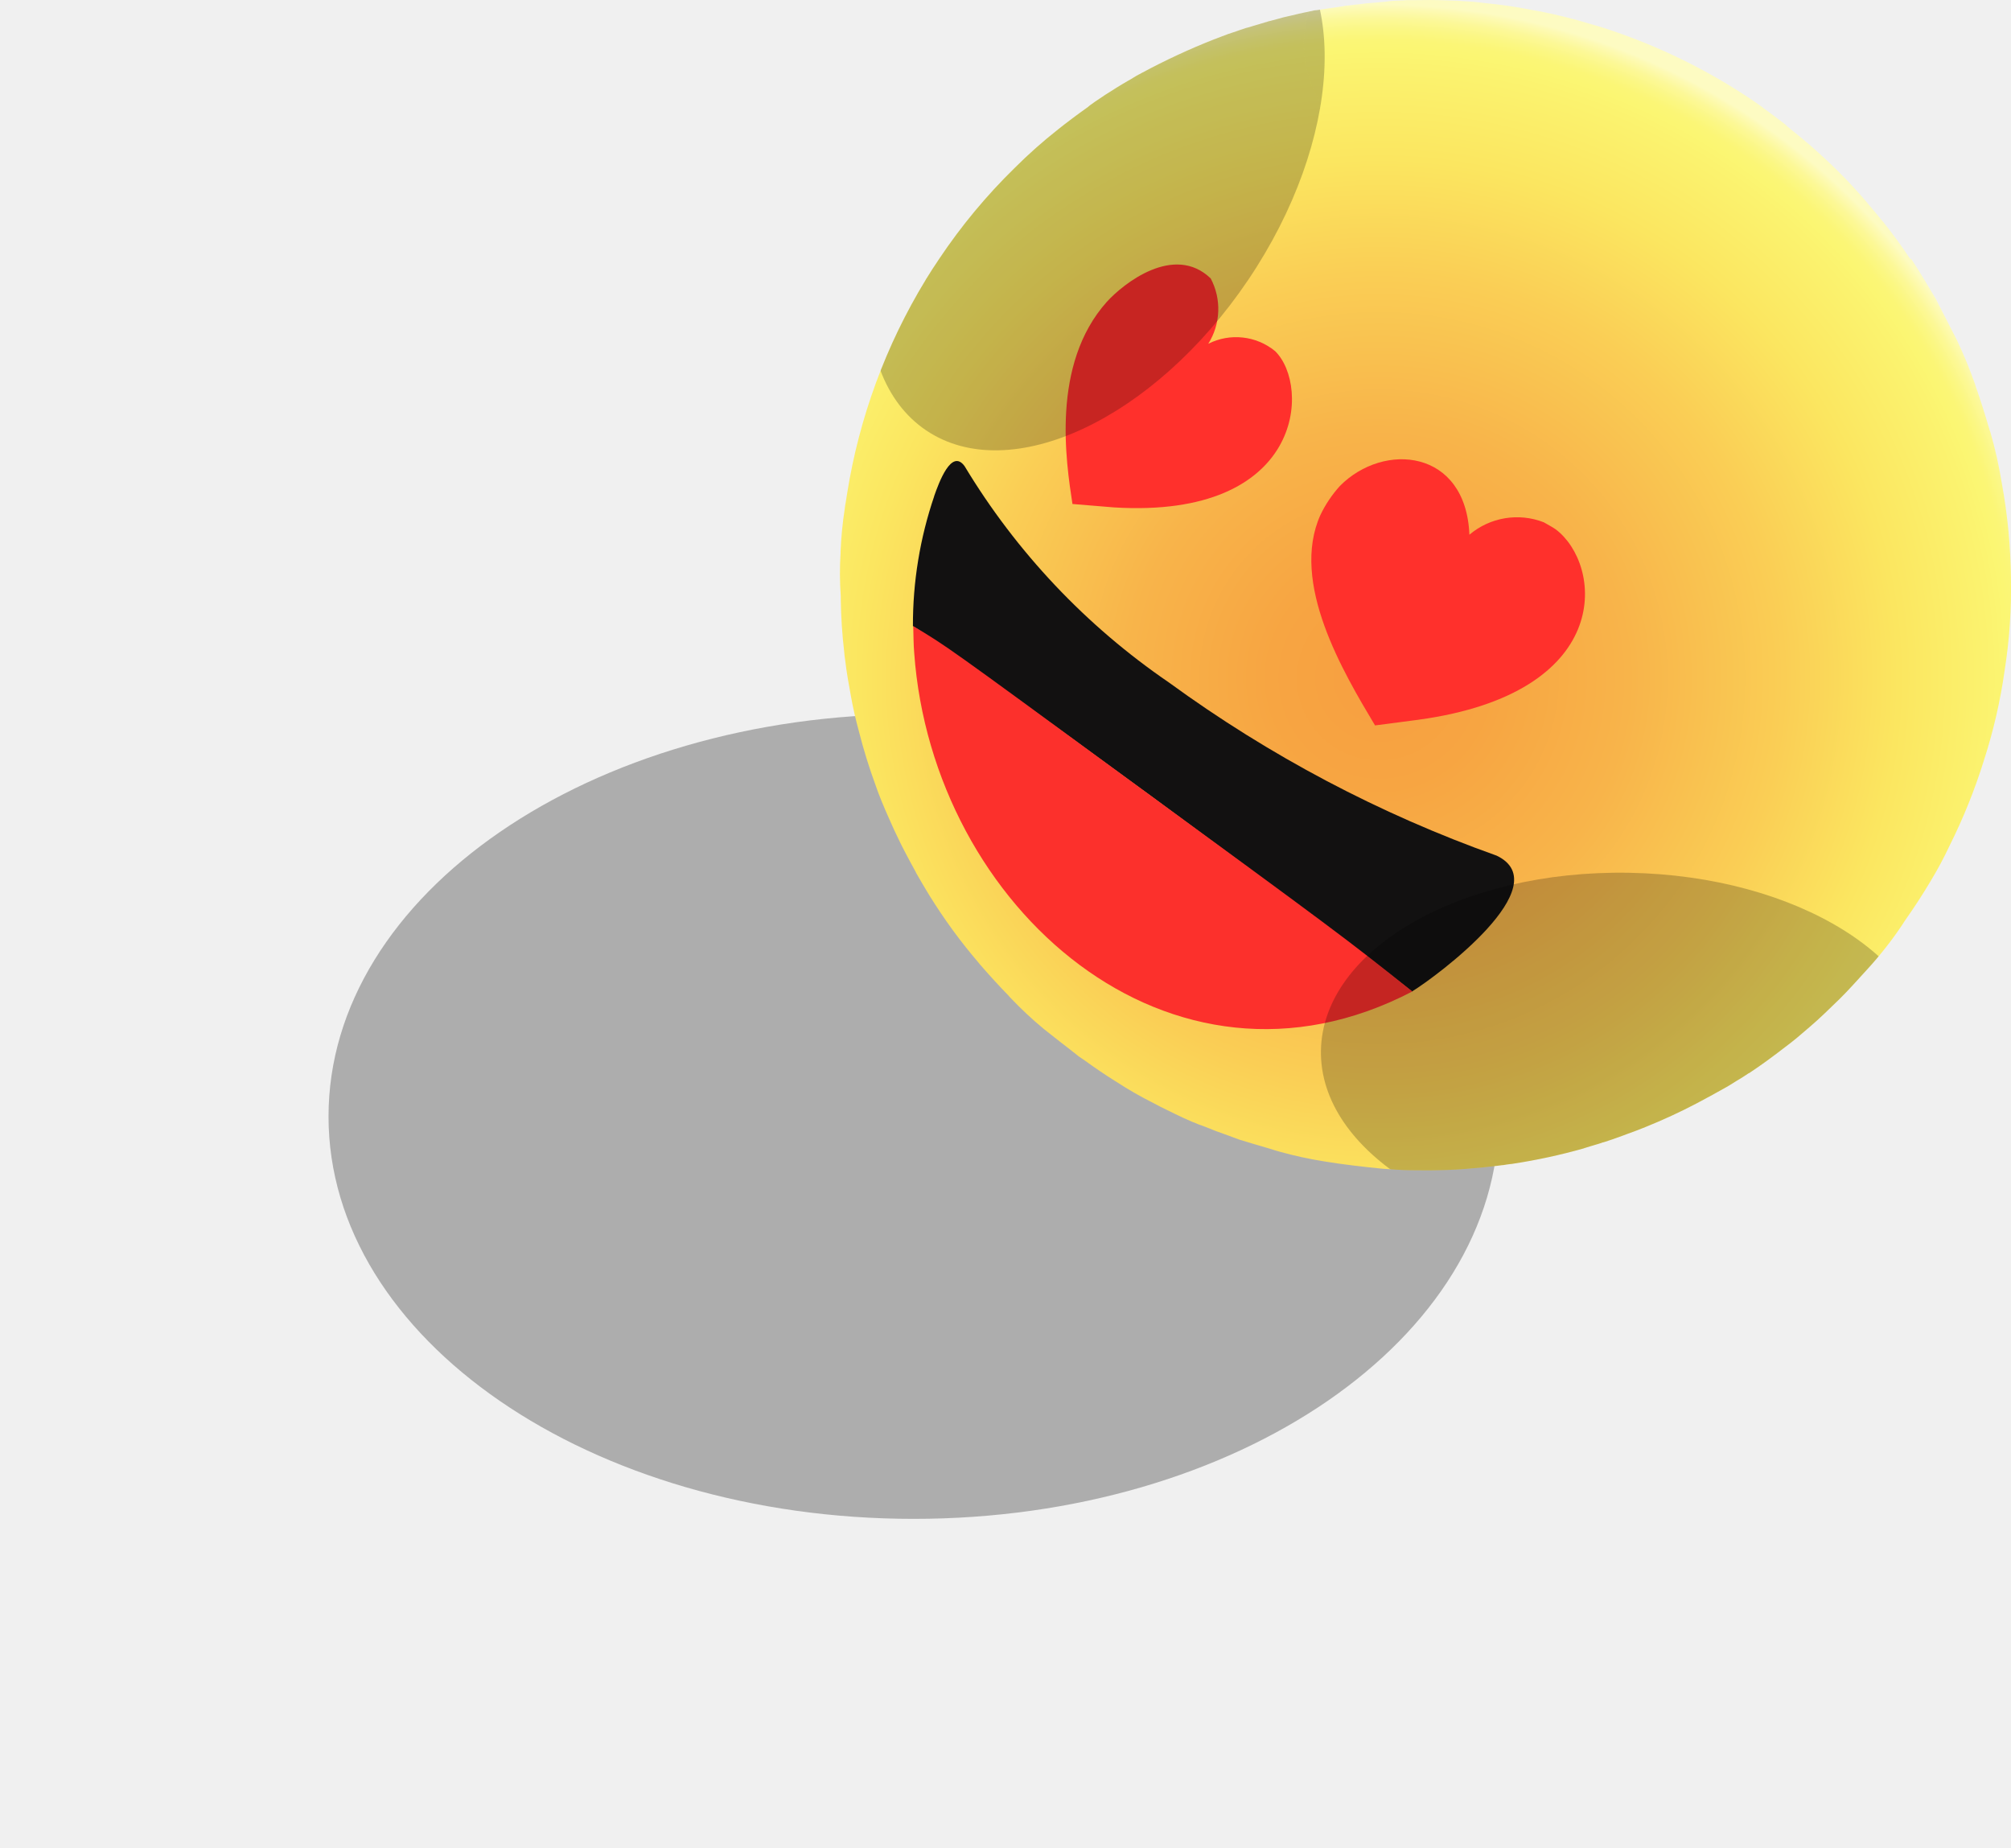
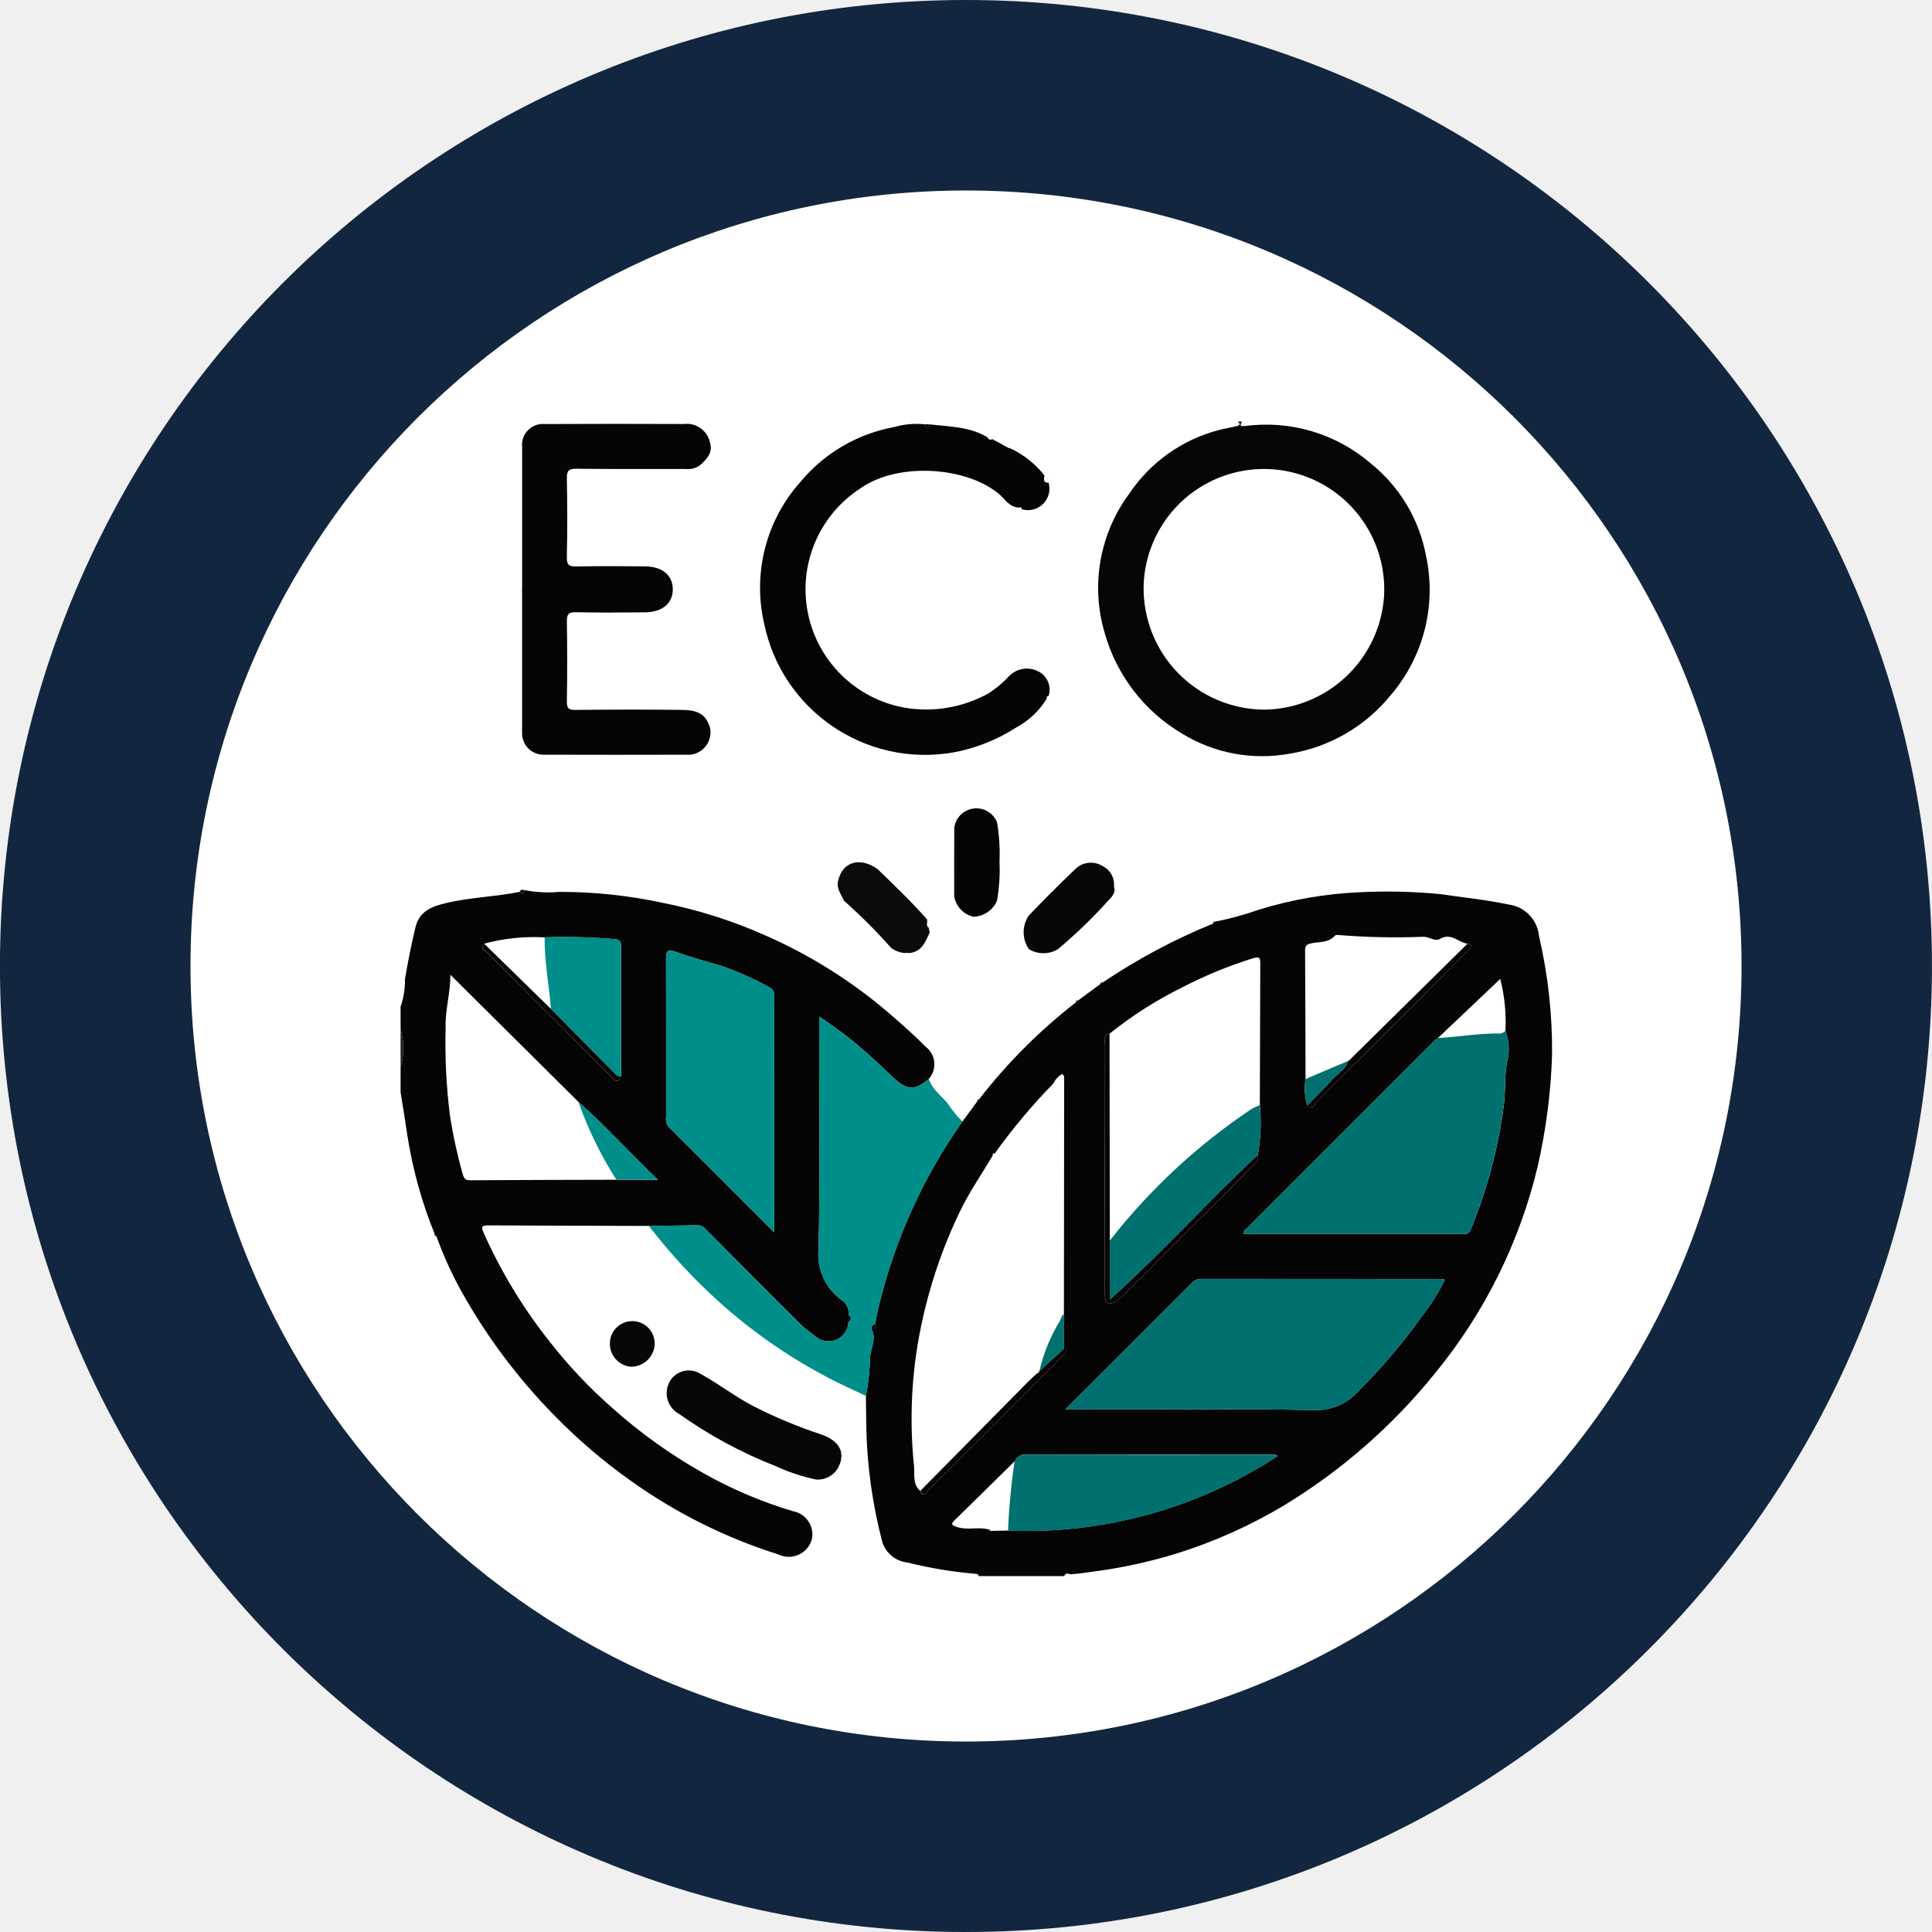
- <svg xmlns="http://www.w3.org/2000/svg" xmlns:xlink="http://www.w3.org/1999/xlink" width="82.478" height="75.758" viewBox="0 0 82.478 75.758">
+ <svg xmlns="http://www.w3.org/2000/svg" width="142.266" height="142.266" viewBox="0 0 142.266 142.266">
  <defs>
-     <radialGradient id="radial-gradient" cx="0.471" cy="0.58" r="0.575" gradientTransform="matrix(-0.999, -0.004, -0.004, 1, 0.933, 0.001)" gradientUnits="objectBoundingBox">
-       <stop offset="0" stop-color="#f79f40" />
-       <stop offset="0.163" stop-color="#f7a542" />
-       <stop offset="0.371" stop-color="#f8b44a" />
-       <stop offset="0.601" stop-color="#face55" />
-       <stop offset="0.771" stop-color="#fbe660" />
-       <stop offset="0.91" stop-color="#fbf36f" />
-       <stop offset="0.932" stop-color="#fbf672" />
-       <stop offset="0.947" stop-color="#fbf676" />
-       <stop offset="0.962" stop-color="#fbf783" />
-       <stop offset="0.978" stop-color="#fcf897" />
-       <stop offset="0.994" stop-color="#fdfab4" />
-       <stop offset="1" stop-color="#fdfbc2" />
-     </radialGradient>
    <clipPath id="clip-path">
-       <path id="Trazado_116496" data-name="Trazado 116496" d="M52.65,29.84v-.06c0-.11-.03-.77-.15-1.75-.01-.09-.02-.17-.03-.26-.02-.12-.04-.25-.06-.38a23.894,23.894,0,0,0-3.15-8.77c0-.01-.01-.01-.01-.02-.17-.29-.35-.57-.54-.85h0a23.353,23.353,0,0,0-3.06-3.74,20.449,20.449,0,0,0-1.77-1.6c-.39-.32-.78-.62-1.19-.91a.265.265,0,0,1-.06-.05l-.05-.04-.21-.15c-.26-.18-.55-.37-.86-.57h0c-.01-.01-.02-.01-.03-.02-.15-.09-.3-.19-.47-.28-.07-.04-.15-.09-.22-.13s-.12-.07-.19-.11a1.092,1.092,0,0,0-.15-.08,25.413,25.413,0,0,0-2.93-1.4c-.26-.11-.47-.18-.58-.23l-.18-.07-.18-.07c-.01,0-.02-.01-.03-.01l-.04-.01-.3-.1-.04-.01c-.01,0-.03-.01-.04-.01l-.2-.07a2.759,2.759,0,0,0-.27-.08l-.23-.07c-.04-.01-.09-.03-.13-.04-.01,0-.03-.01-.04-.01s-.03-.01-.05-.01a.636.636,0,0,1-.07-.02l-.26-.07-.22-.06c-.07-.02-.14-.03-.21-.05h-.01l-.13-.03-.25-.06-.18-.04a2.049,2.049,0,0,0-.24-.05c-.01,0-.03-.01-.04-.01-.06-.01-.12-.03-.18-.04l-.11-.02-.13-.03h-.02l-.04-.01c-.02,0-.05-.01-.07-.01a1.766,1.766,0,0,1-.2-.04.6.6,0,0,0-.12-.02h0a2.068,2.068,0,0,1-.22-.04l-.19-.03c-.03-.01-.07-.01-.11-.02a.985.985,0,0,0-.17-.02,1,1,0,0,0-.16-.02l-.27-.03-.25-.03c-.03,0-.05-.01-.08-.01h-.02a1.641,1.641,0,0,0-.23-.02l-.34-.03c-.08-.01-.16-.01-.23-.02-.09-.01-.17-.01-.26-.02s-.18-.01-.27-.02A.97.97,0,0,1,29.76,7h-.37c-.48-.01-.96-.01-1.45,0-.11,0-.21,0-.31.01s-.22.01-.32.02c-.07,0-.13.01-.19.01-.16.01-.31.02-.46.04-.05,0-.11.01-.16.01-.22.02-.43.04-.64.07-.1.01-.2.02-.3.04h-.01c-.02,0-.04.01-.06.01q-.24.03-.45.06c-.11.02-.23.04-.34.05-.26.04-.47.08-.61.11-.7.14-1.38.3-2.06.5-.41.11-.77.22-1.21.38a24.021,24.021,0,0,0-5.31,2.61h0c-.17.11-.33.22-.49.33a.265.265,0,0,0-.06.05c-.28.2-.56.4-.84.61a.423.423,0,0,1-.07.05l-.02.02-.02.02c-.01.01-.02.02-.03.02s-.02.01-.03.02c-.08.06-.15.12-.23.18-.15.12-.3.24-.44.36-.08.07-.16.13-.24.2-.16.14-.32.27-.46.4l-.02.02-.02.02c-.03.03-.07.06-.1.09-.75.69-1.21,1.19-1.24,1.22-.23.25-.46.51-.69.77-.16.19-.33.38-.5.59-.01.01-.02.03-.04.04l-.03.03c-.34.42-.69.89-1.08,1.46l-.01.01-.01.01c-.01.01-.01.02-.02.02-.18.26-.36.55-.54.86-.16.26-.32.52-.46.75l-.46.88c-.15.29-.29.56-.42.82a16.758,16.758,0,0,0-.76,1.82h0v.01c-.22.6-.42,1.23-.6,1.84l-.01.02a.037.037,0,0,1-.01.03,17.968,17.968,0,0,0-.5,2.13,23.506,23.506,0,0,0-.17,7.66,22.794,22.794,0,0,0,.82,3.68,23.944,23.944,0,0,0,1.38,3.51,15.311,15.311,0,0,0,.75,1.42c.32.56.68,1.11,1.06,1.66.04.07.09.13.13.2a16,16,0,0,0,1.39,1.8c.34.37.78.88,1.14,1.24s.83.82,1.22,1.15h0c.42.37.6.53.99.83q.72.585,1.47,1.08h.01c.16.11.32.22.49.32.19.12.38.24.55.34.09.05.22.13.36.21a.573.573,0,0,1,.07.04c.15.09.33.18.52.29.04.02.09.05.13.07a22.789,22.789,0,0,0,2.12,1c.18.07.42.17.7.28l.24.09.42.15.3.1.11.03c.01,0,.01,0,.02.01l.16.05a2.759,2.759,0,0,0,.27.08l.26.08c.01,0,.02,0,.02.01a22.1,22.1,0,0,0,2.96.66l.09.01c.08.01.17.03.27.04h.03l.23.03.53.06c.24.03.56.05.79.07s.49.03.74.04h.02c.13.01.25.01.37.01.33.01.77,0,1.1.01s.79-.03,1.13-.05c.72-.06,1.68-.17,2.39-.28a18.747,18.747,0,0,0,1.84-.38c.14-.04.28-.08.43-.12.43-.12.87-.25,1.24-.36l.43-.16c.35-.12.69-.25,1.03-.38l.17-.06c.4-.15.89-.38,1.32-.59.19-.09.37-.18.55-.28a15.71,15.71,0,0,0,1.56-.88c.02-.01.03-.02.05-.03.41-.26.82-.52,1.22-.81.09-.06.18-.12.26-.17l.44-.34c.12-.09.23-.18.35-.27l.66-.52a14.289,14.289,0,0,0,1.37-1.26l.03-.03.07-.07c.35-.35.74-.77,1.2-1.29a.138.138,0,0,0,.03-.04h0a20.958,20.958,0,0,0,2.02-2.71c.01-.01.01-.02.02-.03.19-.3.38-.61.57-.95v-.01h0c.08-.14.16-.29.24-.44.11-.2.22-.41.31-.59l.09-.18c.16-.32.31-.65.47-.99.21-.47.41-.94.56-1.36h0c.26-.7.5-1.44.71-2.23.13-.48.25-.96.33-1.41.1-.48.18-.98.25-1.5.02-.12.03-.23.05-.34.08-.69.14-1.41.16-2.14v-.13C52.68,31.04,52.68,30.45,52.65,29.84Z" transform="translate(-4.654 -6.992)" />
-     </clipPath>
-     <linearGradient id="linear-gradient" x1="-0.166" y1="-323.933" x2="-1.166" y2="-323.933" gradientUnits="objectBoundingBox">
-       <stop offset="0" stop-color="#19b79c" />
-       <stop offset="0.405" stop-color="#1dbb9e" />
-       <stop offset="0.825" stop-color="#2ac8a3" />
-       <stop offset="0.997" stop-color="#31cfa6" />
-     </linearGradient>
-     <linearGradient id="linear-gradient-2" x1="-2.106" y1="-363.238" x2="-3.08" y2="-363.238" xlink:href="#linear-gradient" />
-     <clipPath id="clip-path-2">
-       <path id="Trazado_116504" data-name="Trazado 116504" d="M4.652,29.65v-.06a15.757,15.757,0,0,1,.17-1.74,2.335,2.335,0,0,1,.04-.26c.02-.12.04-.25.06-.38a24.088,24.088,0,0,1,3.22-8.75c0-.01.01-.01.01-.02.18-.29.36-.57.55-.85h0a23.39,23.39,0,0,1,3.09-3.72,20.134,20.134,0,0,1,1.78-1.58q.585-.465,1.2-.9a.265.265,0,0,0,.06-.05l.05-.04.21-.15c.26-.18.55-.37.86-.56h0c.01-.01.02-.01.03-.02.15-.09.31-.19.47-.28a2.53,2.53,0,0,0,.22-.13c.06-.04.12-.07.19-.11.05-.03.1-.05.15-.08a27.308,27.308,0,0,1,2.95-1.37c.26-.1.47-.18.58-.22l.18-.06.18-.06c.01,0,.02-.01.03-.01l.05-.02.3-.1.04-.01c.01,0,.03-.01.04-.01l.2-.06c.08-.02.19-.06.27-.08l.23-.07a.647.647,0,0,0,.13-.04c.01,0,.03-.01.04-.01s.03-.01.05-.01a.637.637,0,0,0,.07-.02l.26-.07.22-.06c.07-.02.14-.03.21-.05h.01l.13-.03c.08-.02.18-.04.25-.06l.18-.04c.08-.02.16-.03.24-.05.01,0,.03-.01.04-.01a1.163,1.163,0,0,0,.18-.04l.11-.01.13-.02h.02l.04-.01c.02,0,.05-.01.07-.01l.2-.03c.04-.01.09-.01.13-.02h0l.22-.03.19-.03a.516.516,0,0,0,.11-.02.985.985,0,0,1,.17-.02c.06-.01.11-.01.16-.02l.27-.03.25-.03c.03,0,.05-.01.08-.01h.02c.07-.01.15-.01.23-.02l.34-.03c.08-.01.16-.01.23-.02a1.569,1.569,0,0,1,.24-.03,2.437,2.437,0,0,1,.27-.01.86.86,0,0,1,.16-.01l.15-.01h.24c.49-.01.97-.01,1.45.01.11,0,.21.01.31.01s.22.01.32.02c.07,0,.13.01.19.01.16.01.31.02.46.04.05.01.11.01.16.02.22.02.43.05.64.07.1.01.2.03.3.04h.01c.02,0,.04.01.06.01.16.02.31.05.45.07l.34.06c.26.05.47.09.6.11.69.14,1.38.31,2.06.52.41.11.76.23,1.21.39a24.178,24.178,0,0,1,5.28,2.65h0c.16.11.33.22.49.34a.265.265,0,0,1,.06.05c.28.2.56.41.83.62a.424.424,0,0,0,.07.05l.02.02.02.02.03.03c.01.01.02.01.02.02.08.06.15.12.22.18.15.12.3.24.44.36.08.07.16.14.24.2.16.14.31.28.46.41l.02.02.02.02c.03.03.07.06.1.09.75.69,1.2,1.2,1.23,1.23.23.25.46.51.68.78.16.19.32.38.49.59.01.01.02.03.04.04l.02.03c.33.42.69.89,1.07,1.47l.04.01.01.01c.01.01.01.02.02.02.17.26.36.56.54.86.16.26.31.53.45.75l.45.88c.15.29.29.56.42.82a18.431,18.431,0,0,1,.75,1.83h0v.01c.21.6.41,1.23.59,1.85l.01.02a.037.037,0,0,0,.01.03,17.59,17.59,0,0,1,.48,2.14,22.71,22.71,0,0,1,.37,3.87,21.465,21.465,0,0,1-.26,3.8,21.96,21.96,0,0,1-.85,3.68,23.286,23.286,0,0,1-1.41,3.5,15.244,15.244,0,0,1-.76,1.42c-.33.56-.69,1.11-1.07,1.65-.04.07-.09.13-.13.2a15.2,15.2,0,0,1-1.41,1.79c-.34.37-.79.88-1.15,1.23s-.84.82-1.22,1.14h0c-.43.37-.6.52-1,.82-.49.38-.98.74-1.48,1.07H41.9c-.16.11-.32.21-.49.31-.19.12-.38.24-.55.33-.09.05-.22.12-.36.2a.574.574,0,0,0-.07.04c-.15.08-.33.18-.52.28-.04.02-.09.05-.13.07a23.108,23.108,0,0,1-2.12.98c-.18.07-.42.17-.71.27l-.24.09-.42.15-.3.1-.11.03c-.01,0-.01,0-.02.01l-.16.05c-.08.02-.19.06-.27.08l-.26.08c-.01,0-.02,0-.02.01a23.962,23.962,0,0,1-2.96.64l-.09.01c-.08.01-.17.02-.27.04H31.8l-.23.03-.53.06c-.24.02-.56.05-.79.07s-.49.03-.74.04h-.02c-.13,0-.25.01-.37.01-.33.01-.77,0-1.1,0s-.79-.04-1.13-.06c-.72-.07-1.68-.18-2.39-.3a16.281,16.281,0,0,1-1.84-.4c-.14-.04-.28-.08-.43-.13-.43-.12-.87-.26-1.24-.37l-.43-.16c-.35-.12-.69-.25-1.03-.39l-.17-.06c-.4-.15-.88-.38-1.32-.6-.19-.09-.37-.18-.55-.28a15.612,15.612,0,0,1-1.55-.89.219.219,0,0,0-.05-.03c-.41-.26-.81-.53-1.21-.82-.09-.06-.17-.12-.25-.17L14,49.97c-.12-.09-.23-.18-.35-.27l-.66-.52a15.233,15.233,0,0,1-1.36-1.27l-.03-.03-.06-.07c-.34-.35-.74-.78-1.19-1.3a.138.138,0,0,1-.03-.04h0a21.889,21.889,0,0,1-2-2.73c-.01-.01-.01-.02-.02-.03-.18-.3-.37-.61-.56-.95v-.01h0c-.08-.14-.16-.29-.24-.44-.11-.21-.22-.41-.31-.59l-.09-.18c-.16-.32-.31-.65-.46-.99-.21-.47-.41-.95-.55-1.36h0a22.441,22.441,0,0,1-.69-2.23c-.13-.48-.24-.96-.32-1.41-.09-.49-.18-.98-.24-1.5-.02-.12-.03-.23-.04-.34a21.166,21.166,0,0,1-.14-2.14v-.13A13.347,13.347,0,0,1,4.652,29.65Z" transform="translate(-4.627 -6.983)" fill="url(#radial-gradient)" />
+       <rect id="Rectángulo_346372" data-name="Rectángulo 346372" width="84.807" height="85.004" fill="none" />
    </clipPath>
  </defs>
-   <g id="Grupo_157926" data-name="Grupo 157926" transform="translate(13.474)">
-     <ellipse id="Elipse_4737" data-name="Elipse 4737" cx="24" cy="16.5" rx="24" ry="16.5" transform="translate(0 29.284)" fill="#0b0b0b" opacity="0.292" style="mix-blend-mode: multiply;isolation: isolate" />
-     <path id="Trazado_116493" data-name="Trazado 116493" d="M4.652,29.65v-.06a15.757,15.757,0,0,1,.17-1.74,2.335,2.335,0,0,1,.04-.26c.02-.12.04-.25.06-.38a24.088,24.088,0,0,1,3.22-8.75c0-.01.01-.01.01-.02.18-.29.36-.57.55-.85h0a23.39,23.39,0,0,1,3.09-3.72,20.134,20.134,0,0,1,1.78-1.58q.585-.465,1.2-.9a.265.265,0,0,0,.06-.05l.05-.04.21-.15c.26-.18.55-.37.86-.56h0c.01-.01.02-.01.03-.02.15-.09.31-.19.47-.28a2.53,2.53,0,0,0,.22-.13c.06-.04.12-.07.19-.11.05-.03.1-.05.15-.08a27.308,27.308,0,0,1,2.95-1.37c.26-.1.47-.18.58-.22l.18-.06.18-.06c.01,0,.02-.01.03-.01l.05-.02.3-.1.04-.01c.01,0,.03-.01.04-.01l.2-.06c.08-.02.19-.06.27-.08l.23-.07a.647.647,0,0,0,.13-.04c.01,0,.03-.01.04-.01s.03-.01.05-.01a.637.637,0,0,0,.07-.02l.26-.07.22-.06c.07-.02.14-.03.21-.05h.01l.13-.03c.08-.02.18-.04.25-.06l.18-.04c.08-.02.16-.03.24-.05.01,0,.03-.01.04-.01a1.163,1.163,0,0,0,.18-.04l.11-.01.13-.02h.02l.04-.01c.02,0,.05-.01.07-.01l.2-.03c.04-.01.09-.01.13-.02h0l.22-.03.19-.03a.516.516,0,0,0,.11-.02.985.985,0,0,1,.17-.02c.06-.01.11-.01.16-.02l.27-.03.25-.03c.03,0,.05-.01.08-.01h.02c.07-.01.15-.01.23-.02l.34-.03c.08-.01.16-.01.23-.02a1.569,1.569,0,0,1,.24-.03,2.437,2.437,0,0,1,.27-.01.86.86,0,0,1,.16-.01l.15-.01h.24c.49-.01.97-.01,1.45.01.11,0,.21.01.31.01s.22.01.32.02c.07,0,.13.01.19.01.16.01.31.02.46.04.05.01.11.01.16.02.22.02.43.05.64.07.1.01.2.03.3.04h.01c.02,0,.04.01.06.01.16.02.31.05.45.07l.34.06c.26.05.47.09.6.11.69.14,1.38.31,2.06.52.41.11.76.23,1.21.39a24.178,24.178,0,0,1,5.28,2.65h0c.16.11.33.22.49.34a.265.265,0,0,1,.06.05c.28.2.56.41.83.62a.424.424,0,0,0,.07.05l.02.02.02.02.03.03c.01.01.02.01.02.02.08.06.15.12.22.18.15.12.3.24.44.36.08.07.16.14.24.2.16.14.31.28.46.41l.02.02.02.02c.03.03.07.06.1.09.75.69,1.2,1.2,1.23,1.23.23.25.46.51.68.78.16.19.32.38.49.59.01.01.02.03.04.04l.02.03c.33.42.69.89,1.07,1.47l.04.01.01.01c.01.01.01.02.02.02.17.26.36.56.54.86.16.26.31.53.45.75l.45.88c.15.29.29.56.42.82a18.431,18.431,0,0,1,.75,1.83h0v.01c.21.6.41,1.23.59,1.85l.01.02a.037.037,0,0,0,.01.03,17.59,17.59,0,0,1,.48,2.14,22.71,22.71,0,0,1,.37,3.87,21.465,21.465,0,0,1-.26,3.8,21.96,21.96,0,0,1-.85,3.68,23.286,23.286,0,0,1-1.41,3.5,15.244,15.244,0,0,1-.76,1.42c-.33.56-.69,1.11-1.07,1.65-.04.07-.09.13-.13.2a15.2,15.2,0,0,1-1.41,1.79c-.34.37-.79.88-1.15,1.23s-.84.82-1.22,1.14h0c-.43.37-.6.52-1,.82-.49.38-.98.74-1.48,1.07H41.9c-.16.11-.32.21-.49.31-.19.12-.38.24-.55.33-.09.05-.22.12-.36.2a.574.574,0,0,0-.07.04c-.15.08-.33.18-.52.28-.04.02-.09.05-.13.07a23.108,23.108,0,0,1-2.12.98c-.18.07-.42.17-.71.27l-.24.09-.42.15-.3.1-.11.03c-.01,0-.01,0-.02.01l-.16.05c-.08.02-.19.06-.27.08l-.26.08c-.01,0-.02,0-.02.01a23.962,23.962,0,0,1-2.96.64l-.09.01c-.08.01-.17.02-.27.04H31.8l-.23.03-.53.06c-.24.02-.56.05-.79.07s-.49.03-.74.04h-.02c-.13,0-.25.01-.37.01-.33.01-.77,0-1.1,0s-.79-.04-1.13-.06c-.72-.07-1.68-.18-2.39-.3a16.281,16.281,0,0,1-1.84-.4c-.14-.04-.28-.08-.43-.13-.43-.12-.87-.26-1.24-.37l-.43-.16c-.35-.12-.69-.25-1.03-.39l-.17-.06c-.4-.15-.88-.38-1.32-.6-.19-.09-.37-.18-.55-.28a15.612,15.612,0,0,1-1.55-.89.219.219,0,0,0-.05-.03c-.41-.26-.81-.53-1.21-.82-.09-.06-.17-.12-.25-.17L14,49.97c-.12-.09-.23-.18-.35-.27l-.66-.52a15.233,15.233,0,0,1-1.36-1.27l-.03-.03-.06-.07c-.34-.35-.74-.78-1.19-1.3a.138.138,0,0,1-.03-.04h0a21.889,21.889,0,0,1-2-2.73c-.01-.01-.01-.02-.02-.03-.18-.3-.37-.61-.56-.95v-.01h0c-.08-.14-.16-.29-.24-.44-.11-.21-.22-.41-.31-.59l-.09-.18c-.16-.32-.31-.65-.46-.99-.21-.47-.41-.95-.55-1.36h0a22.441,22.441,0,0,1-.69-2.23c-.13-.48-.24-.96-.32-1.41-.09-.49-.18-.98-.24-1.5-.02-.12-.03-.23-.04-.34a21.166,21.166,0,0,1-.14-2.14v-.13A13.347,13.347,0,0,1,4.652,29.65Z" transform="translate(16.349 -6.983)" fill="url(#radial-gradient)" />
-     <g id="Grupo_86225" data-name="Grupo 86225" transform="translate(20.955 0.009)" clip-path="url(#clip-path)">
-       <path id="Trazado_116494" data-name="Trazado 116494" d="M50.67,21.64a4.37,4.37,0,0,1,.18-.46C50.8,21.33,50.74,21.48,50.67,21.64Z" transform="translate(-48.844 -6.992)" fill="url(#linear-gradient)" />
-       <path id="Trazado_116495" data-name="Trazado 116495" d="M4.7,34.92c.03-.14.05-.28.08-.41C4.75,34.65,4.73,34.79,4.7,34.92Z" transform="translate(43.196 -6.992)" fill="url(#linear-gradient-2)" />
-     </g>
-     <path id="Trazado_116497" data-name="Trazado 116497" d="M25.873,27.33A16.375,16.375,0,0,0,25,32.66c2.26,1.39,16.97,12.2,20.47,14.98,1.03-.63,6.02-4.35,3.47-5.57a52.925,52.925,0,0,1-13.44-7.1,28.664,28.664,0,0,1-8.38-8.87c-.54-.75-1.06.69-1.25,1.23" transform="translate(-1.032 -6.983)" fill="#121111" />
-     <path id="Trazado_116499" data-name="Trazado 116499" d="M29.22,33.76c.75,10.43,10.52,19.05,20.43,13.88-2.65-2.12-3.33-2.62-11.66-8.71-7.45-5.46-7.45-5.46-8.81-6.27.01.33.01.77.04,1.1" transform="translate(-5.199 -6.983)" fill="#fc302c" />
-     <g id="Grupo_86231" data-name="Grupo 86231" transform="translate(40.307 18.833)">
-       <path id="Trazado_116501" data-name="Trazado 116501" d="M22.473,28.1c-1.25,2.78.93,6.44,2.24,8.63.65-.09,1.52-.19,2.17-.29,7.67-1.22,7.14-6.32,5.24-7.75-.14-.1-.34-.2-.49-.29a3.024,3.024,0,0,0-3.05.51c-.14-3.51-3.51-3.82-5.31-2a4.969,4.969,0,0,0-.8,1.19" transform="translate(-22.099 -25.816)" fill="#ff302c" />
-     </g>
-     <g id="Grupo_86232" data-name="Grupo 86232" transform="translate(30.232 10.846)">
-       <path id="Trazado_116503" data-name="Trazado 116503" d="M35.806,19.36c-2.3,2.57-1.67,6.58-1.41,8.29.51.04,1.19.1,1.7.14,7.78.48,8.08-4.98,6.61-6.41a2.529,2.529,0,0,0-2.74-.3,2.679,2.679,0,0,0,.1-2.68c-1.5-1.44-3.58.21-4.26.96" transform="translate(-34.117 -17.829)" fill="#ff302c" />
-     </g>
-     <g id="Enmascarar_grupo_59" data-name="Enmascarar grupo 59" transform="translate(20.976 0)" clip-path="url(#clip-path-2)">
-       <g id="Grupo_86233" data-name="Grupo 86233" transform="translate(-2.683 -7.272)" opacity="0.561" style="mix-blend-mode: multiply;isolation: isolate">
-         <g id="Grupo_86230" data-name="Grupo 86230" transform="translate(0)">
-           <ellipse id="Elipse_4734" data-name="Elipse 4734" cx="12.5" cy="7.5" rx="12.5" ry="7.5" transform="translate(21.707 1.557)" fill="#fff" opacity="0.743" />
-           <ellipse id="Elipse_4735" data-name="Elipse 4735" cx="12.5" cy="7.5" rx="12.5" ry="7.5" transform="translate(26.415 8.388) rotate(124)" opacity="0.387" />
-           <ellipse id="Elipse_4736" data-name="Elipse 4736" cx="12.5" cy="7.5" rx="12.5" ry="7.5" transform="matrix(-1, -0.017, 0.017, -1, 47.282, 58.274)" opacity="0.387" />
-         </g>
+   <g id="Grupo_1002340" data-name="Grupo 1002340" transform="translate(11842.319 12232.065)">
+     <path id="Trazado_710607" data-name="Trazado 710607" d="M1130.5,509.613a71.133,71.133,0,1,1-71.133-71.133,71.133,71.133,0,0,1,71.133,71.133" transform="translate(-12830.557 -12670.545)" fill="#12263f" />
+     <path id="Trazado_710608" data-name="Trazado 710608" d="M1177.541,570.676a57.107,57.107,0,1,1-57.107-57.107,57.107,57.107,0,0,1,57.107,57.107" transform="translate(-12891.619 -12731.607)" fill="#fff" />
+     <g id="Grupo_1002313" data-name="Grupo 1002313" transform="translate(-11812.821 -12201.016)">
+       <g id="Grupo_1002208" data-name="Grupo 1002208" transform="translate(0 0)" clip-path="url(#clip-path)">
+         <path id="Trazado_707879" data-name="Trazado 707879" d="M213.453,225.3l1.107-1.5a.184.184,0,0,0,.106-.119,40.175,40.175,0,0,1,7.159-7.169l.131-.117,1.629-1.2.194-.132a44.726,44.726,0,0,1,8.15-4.348l.136-.134a23.671,23.671,0,0,0,3.23-.886,29.35,29.35,0,0,1,7.416-1.281,40.016,40.016,0,0,1,5.922.137c1.678.245,3.36.416,5.029.764a2.581,2.581,0,0,1,2.247,2.305,37.132,37.132,0,0,1,.966,8.786,43.158,43.158,0,0,1-1.055,8.18,37.848,37.848,0,0,1-7.532,15.21,42.9,42.9,0,0,1-11.165,9.778,36.743,36.743,0,0,1-7.883,3.53,37.158,37.158,0,0,1-6.251,1.349c-.509.075-1.017.142-1.529.183-.176.006-.394-.142-.5.134h-6.3c-.024-.132-.119-.16-.236-.168a31.485,31.485,0,0,1-5-.827,2.2,2.2,0,0,1-1.86-1.484,36.219,36.219,0,0,1-1.189-8.546c-.006-.743-.018-1.487-.027-2.23a18.371,18.371,0,0,0,.31-2.909c.062-.668.5-1.366.08-2.061.178-.042.552.083.289-.337.09-.446.162-.9.274-1.338a39.771,39.771,0,0,1,6.144-13.564m7.483,14.223q.012-8.756.019-17.512c0-.064-.067-.127-.125-.231a1.5,1.5,0,0,0-.659.7,44.211,44.211,0,0,0-4.348,5.19c-.114-.047-.143,0-.12.108-.841,1.427-1.8,2.8-2.5,4.292a36.679,36.679,0,0,0-3.053,9.744,33.763,33.763,0,0,0-.249,8.863c.059.585-.126,1.326.457,1.814.194.534.4.146.562-.01q4.949-4.934,9.882-9.883c.144-.144.489-.3.132-.577q0-1.248,0-2.5M238.85,224.1c.451.4.572-.14.744-.311q5.452-5.408,10.87-10.849a2.741,2.741,0,0,0,.389-.425c.139-.217-.028-.281-.208-.314-.674-.087-1.208-.838-2.022-.351-.355.212-.779-.142-1.192-.158a51.782,51.782,0,0,1-6.393-.137.3.3,0,0,0-.207.106c-.454.482-1.1.391-1.656.507-.393.082-.489.182-.486.552.02,3.147.024,6.294.033,9.441a4.3,4.3,0,0,0,.128,1.939m-23.343,31.344,1.314-.026a33.816,33.816,0,0,0,19.849-5.489c-.125-.068-.165-.109-.2-.109q-9.151-.006-18.3-.014a.881.881,0,0,0-.858.5q-2.2,2.161-4.4,4.322c-.307.3-.308.376.165.533.76.251,1.522-.033,2.261.166l.173.118m19.695-27.7a13.38,13.38,0,0,0,.15-3.66q.014-5.212.032-10.425c0-.464-.087-.519-.571-.375a32.451,32.451,0,0,0-5.2,2.146,29.209,29.209,0,0,0-5.332,3.4c-.553.126-.326.576-.327.883q-.02,8.981-.01,17.962c0,.166-.009.332,0,.5.042.48.286.65.724.413a2.612,2.612,0,0,0,.586-.446q4.776-4.764,9.545-9.536c.241-.24.472-.472.4-.853m18.237-9.112a12.833,12.833,0,0,0-.381-3.848l-4.592,4.36a2.156,2.156,0,0,0-.26.193q-6.88,6.877-13.752,13.762c-.118.119-.348.2-.265.472h1.732q7.078,0,14.157,0c.308,0,.63.1.808-.338a36.307,36.307,0,0,0,2.438-9.172c.137-1.059.039-2.118.234-3.178a3.565,3.565,0,0,0-.118-2.246M221.029,246.5h1.028c5.769,0,11.54-.055,17.307.041a4.056,4.056,0,0,0,3.165-1.306,43.4,43.4,0,0,0,4.87-5.747,14.5,14.5,0,0,0,1.58-2.538,1.437,1.437,0,0,0-.237-.056q-8.82,0-17.639-.01a.927.927,0,0,0-.73.279c-3.057,3.067-6.125,6.124-9.345,9.338" transform="translate(-172.084 -173.762)" fill="#040504" />
+         <path id="Trazado_707880" data-name="Trazado 707880" d="M18.278,232.422c-3.945-.012-7.889-.019-11.834-.041-.522,0-.505.148-.319.57a37.46,37.46,0,0,0,4.841,7.979,36.123,36.123,0,0,0,4.621,4.895,37.911,37.911,0,0,0,6.666,4.775,31.778,31.778,0,0,0,6.657,2.832,1.734,1.734,0,0,1,1.375,2.063,1.765,1.765,0,0,1-2.472,1.116,38.718,38.718,0,0,1-10.9-5.449,41.006,41.006,0,0,1-5.565-4.759A42.762,42.762,0,0,1,4.5,237.278a27.947,27.947,0,0,1-1.857-4.084l-.134-.176A32.916,32.916,0,0,1,.5,225.771c-.151-1.067-.33-2.13-.5-3.194v-1.823a5.072,5.072,0,0,0,0-2.817V216.28a5.839,5.839,0,0,0,.321-2.011c.21-1.287.467-2.557.771-3.826.288-1.2,1.185-1.536,2.206-1.784,1.8-.439,3.667-.47,5.48-.838.228.26.292.093.335-.129a9.456,9.456,0,0,0,2.6.132,35.664,35.664,0,0,1,7.51.789,35.65,35.65,0,0,1,7.738,2.461,36.456,36.456,0,0,1,8.458,5.22c1.107.938,2.206,1.876,3.22,2.913a1.622,1.622,0,0,1,.263,2.384c-1.024.88-1.618.855-2.608-.081-.758-.717-1.514-1.439-2.307-2.116a27.875,27.875,0,0,0-3.164-2.382v1.043c0,5.347.071,10.7-.043,16.04a4.129,4.129,0,0,0,1.649,3.748,1.136,1.136,0,0,1,.554,1.122q0,.263,0,.526a1.471,1.471,0,0,1-2.418,1.081c-.333-.283-.717-.513-1.026-.819q-3.555-3.531-7.078-7.094a.768.768,0,0,0-.62-.285c-1.186.022-2.372.032-3.558.047M6.15,211.633c-.353.4.1.526.269.693,2.017,2.042,4.051,4.067,6.08,6.1,1,1,1.986,1.995,2.989,2.982.228.224.5.648.744-.007q0-4.666.008-9.333c0-.391.064-.739-.547-.77a42.665,42.665,0,0,0-5.089-.124,14.076,14.076,0,0,0-4.455.463m9.738,17.384H18.95c-2.084-1.979-3.859-3.974-5.862-5.74l-9.419-9.353c-.014,1.461-.4,2.642-.352,3.868a42.549,42.549,0,0,0,.313,6.459,36.689,36.689,0,0,0,.953,4.384c.1.315.207.422.541.42,3.588-.023,7.176-.028,10.763-.038m11.618,3.872c0-5.955,0-11.694.009-17.433a.608.608,0,0,0-.388-.625A23.191,23.191,0,0,0,23.7,213.3c-1.135-.344-2.289-.637-3.4-1.048-.638-.236-.757-.078-.755.529.014,3.864.007,7.728.008,11.592a.943.943,0,0,0,.2.767c2.538,2.528,5.068,5.063,7.749,7.744" transform="translate(0 -173.198)" fill="#040504" />
+         <path id="Trazado_707881" data-name="Trazado 707881" d="M319.853,0c-.288.336,0,.343.207.32A11.816,11.816,0,0,1,329.352,3.1a11.386,11.386,0,0,1,4.042,6.79,11.9,11.9,0,0,1-2.641,10.293,12.039,12.039,0,0,1-7.362,4.259,11.278,11.278,0,0,1-8.012-1.5,12.58,12.58,0,0,1-5.654-7.394,11.663,11.663,0,0,1,1.833-10.272,11.4,11.4,0,0,1,6.6-4.665c.439-.115.89-.183,1.331-.292.252-.062.213-.193.036-.321Zm1.6,21.206a8.954,8.954,0,0,0,8.842-8.271,8.861,8.861,0,1,0-17.7-.795,8.934,8.934,0,0,0,8.859,9.066" transform="translate(-257.882)" fill="#050605" />
+         <path id="Trazado_707882" data-name="Trazado 707882" d="M0,269.379A5.072,5.072,0,0,1,0,272.2Z" transform="translate(0 -224.64)" fill="#1f1e1e" />
+         <path id="Trazado_707883" data-name="Trazado 707883" d="M294.317,510.973c.1-.276.321-.129.5-.134,0,.045,0,.089,0,.134Z" transform="translate(-245.436 -425.968)" fill="#fcfcfc" />
+         <path id="Trazado_707884" data-name="Trazado 707884" d="M124.757,285.767a1.136,1.136,0,0,0-.554-1.121,4.13,4.13,0,0,1-1.649-3.749c.114-5.345.043-10.693.043-16.04v-1.043a27.843,27.843,0,0,1,3.164,2.382c.793.677,1.549,1.4,2.307,2.116.989.936,1.584.961,2.608.081.273.892,1.127,1.346,1.59,2.1a8.761,8.761,0,0,0,.881,1.045A39.77,39.77,0,0,0,127,285.1c-.113.441-.184.892-.274,1.338-.141.074-.275.154-.288.337.418.7-.018,1.393-.08,2.061a18.376,18.376,0,0,1-.309,2.909c-1.018-.492-2.059-.94-3.048-1.484a39.069,39.069,0,0,1-7.825-5.494,42.442,42.442,0,0,1-5.12-5.547c1.186-.015,2.372-.025,3.558-.047a.769.769,0,0,1,.62.285q3.517,3.569,7.078,7.094c.309.306.693.536,1.026.819a1.471,1.471,0,0,0,2.418-1.081c.229-.175.235-.351,0-.526" transform="translate(-91.777 -219.999)" fill="#008e8b" />
+         <path id="Trazado_707885" data-name="Trazado 707885" d="M171.822.927c1.466.174,2.974.158,4.3.968.064.18.2.15.343.125l1.2.654.072,0a7.02,7.02,0,0,1,2.569,2.029c-.028.242-.129.526.292.512a1.584,1.584,0,0,1-1.966,1.967c-.028-.089-.062-.168-.181-.124-.729,0-1.066-.64-1.519-1.016-2.437-2.018-7.439-2.333-10.169-.414A8.856,8.856,0,0,0,170,21.792a9.482,9.482,0,0,0,6.205-1.068,8.642,8.642,0,0,0,1.544-1.314,1.816,1.816,0,0,1,2.032-.32,1.5,1.5,0,0,1,.818,1.84c-.09.026-.168.059-.124.178a5.961,5.961,0,0,1-2.282,2.156,12.814,12.814,0,0,1-4.644,1.829,12.1,12.1,0,0,1-13.9-9.519,11.7,11.7,0,0,1,2.7-10.435,11.7,11.7,0,0,1,6.88-4.013,5.934,5.934,0,0,1,2.264-.2c.016.106.029.232.165.233s.15-.126.166-.232" transform="translate(-132.883 -0.73)" fill="#040504" />
+         <path id="Trazado_707886" data-name="Trazado 707886" d="M53.874,13.1q0-5.219,0-10.438A1.534,1.534,0,0,1,55.53.981Q60.666.957,65.8.979a1.736,1.736,0,0,1,1.886,1.29c.273.795-.189,1.27-.7,1.732a1.46,1.46,0,0,1-1.066.292c-2.678-.01-5.357.015-8.035-.02-.587-.008-.729.147-.718.724q.059,2.9,0,5.8c-.01.554.157.683.687.672,1.684-.034,3.369-.025,5.053-.008,1.3.013,2.065.665,2.062,1.7s-.78,1.676-2.075,1.688c-1.684.015-3.369.029-5.053-.01-.554-.013-.681.157-.673.687.031,1.96.034,3.921,0,5.881-.01.532.154.63.647.625,2.623-.025,5.247-.037,7.869,0,1.258.017,1.753.415,2.031,1.331a1.658,1.658,0,0,1-1.452,1.968q-5.426.014-10.852,0a1.574,1.574,0,0,1-1.541-1.622q-.005-5.3,0-10.6" transform="translate(-44.924 -0.807)" fill="#040504" />
+         <path id="Trazado_707887" data-name="Trazado 707887" d="M282.891,197.3c.174.413-.173.79-.416,1.026a36.206,36.206,0,0,1-3.721,3.59,2.065,2.065,0,0,1-2.124-.01,2.2,2.2,0,0,1-.015-2.47c1.106-1.151,2.229-2.287,3.386-3.386a1.641,1.641,0,0,1,2.069-.257,1.5,1.5,0,0,1,.822,1.507" transform="translate(-230.363 -163.062)" fill="#060707" />
+         <path id="Trazado_707888" data-name="Trazado 707888" d="M194.257,198.164c-.2-.472-.563-.881-.425-1.464.35-1.47,1.677-1.744,2.91-.852,1.246,1.2,2.491,2.4,3.635,3.693.072.207-.122.477.149.637l.052.332c-.319.692-.585,1.437-1.517,1.517l-.331,0a2.042,2.042,0,0,1-.977-.366,42.581,42.581,0,0,0-3.5-3.5" transform="translate(-161.615 -162.896)" fill="#0b0b0a" />
+         <path id="Trazado_707889" data-name="Trazado 707889" d="M248.775,175.405a12.975,12.975,0,0,1-.183,2.89,1.923,1.923,0,0,1-1.745,1.182,1.847,1.847,0,0,1-1.406-1.512q-.008-2.526.007-5.052a1.642,1.642,0,0,1,3.144-.4,13.365,13.365,0,0,1,.184,2.894" transform="translate(-204.675 -143.024)" fill="#040504" />
+         <path id="Trazado_707890" data-name="Trazado 707890" d="M285.68,24.454c-.421.014-.32-.27-.292-.512.332.037.294.285.292.512" transform="translate(-237.965 -19.966)" fill="#f9f9f9" />
+         <path id="Trazado_707891" data-name="Trazado 707891" d="M223.481,235.614l.331,0c-.016.107-.028.234-.164.236s-.15-.126-.167-.233" transform="translate(-186.365 -196.48)" fill="#fefefe" />
+         <path id="Trazado_707892" data-name="Trazado 707892" d="M234.348,224.814l-.052-.332c.121.02.286,0,.278.179,0,.054-.147.1-.226.152" transform="translate(-195.383 -187.199)" fill="#fefefe" />
+         <path id="Trazado_707893" data-name="Trazado 707893" d="M232.792,1.179c-.017.106-.031.232-.166.232s-.149-.127-.165-.233h.332" transform="translate(-193.852 -0.982)" fill="#050605" />
+         <path id="Trazado_707894" data-name="Trazado 707894" d="M53.192,207.574c-.043.222-.107.389-.335.129.053-.2.2-.158.335-.129" transform="translate(-44.078 -173.08)" fill="#090909" />
+         <path id="Trazado_707895" data-name="Trazado 707895" d="M260.67,6.756c-.139.026-.279.056-.343-.125.149-.052.328-.191.343.125" transform="translate(-217.091 -5.467)" fill="#f9f9f9" />
+         <path id="Trazado_707896" data-name="Trazado 707896" d="M274.375,38.062c.119-.044.153.035.181.124l-.181-.124" transform="translate(-228.806 -31.73)" fill="#f6f6f6" />
+         <path id="Trazado_707897" data-name="Trazado 707897" d="M299.6,256.607l-.131.117c-.018-.108.012-.163.131-.117" transform="translate(-249.729 -213.975)" fill="#0b0b0a" />
+         <path id="Trazado_707898" data-name="Trazado 707898" d="M269.715,10.969l-.072,0,.038-.146.034.15" transform="translate(-224.86 -9.022)" fill="#f6f6f6" />
+         <path id="Trazado_707899" data-name="Trazado 707899" d="M255.763,300.523a.183.183,0,0,1-.105.119c-.049-.115,0-.14.105-.119" transform="translate(-213.182 -250.606)" fill="#0b0b0a" />
+         <path id="Trazado_707900" data-name="Trazado 707900" d="M310.288,248.592l-.194.132c.036-.086.069-.177.194-.132" transform="translate(-258.593 -207.295)" fill="#090909" />
+         <path id="Trazado_707901" data-name="Trazado 707901" d="M360.436,221.626l-.136.134c-.025-.116.02-.162.136-.134" transform="translate(-300.454 -184.811)" fill="#0b0b0a" />
+         <path id="Trazado_707902" data-name="Trazado 707902" d="M286.489,121.809c-.044-.119.035-.153.124-.178l-.124.178" transform="translate(-238.898 -101.43)" fill="#f9f9f9" />
+         <path id="Trazado_707903" data-name="Trazado 707903" d="M294.7,389.707c3.22-3.213,6.288-6.27,9.345-9.338a.927.927,0,0,1,.73-.279q8.82.01,17.639.01a1.437,1.437,0,0,1,.237.056,14.5,14.5,0,0,1-1.58,2.538,43.4,43.4,0,0,1-4.87,5.747,4.056,4.056,0,0,1-3.165,1.306c-5.768-.1-11.538-.041-17.307-.041H294.7" transform="translate(-245.757 -316.965)" fill="#00716f" />
+         <path id="Trazado_707904" data-name="Trazado 707904" d="M393.1,270.219a3.565,3.565,0,0,1,.118,2.246c-.195,1.06-.1,2.119-.233,3.178a36.318,36.318,0,0,1-2.438,9.172c-.178.434-.5.338-.808.338q-7.078,0-14.157,0h-1.732c-.084-.275.147-.353.265-.472q6.87-6.887,13.752-13.762a2.159,2.159,0,0,1,.26-.193c1.542-.08,3.069-.362,4.62-.334.117,0,.236-.115.353-.177" transform="translate(-311.746 -225.34)" fill="#00716f" />
+         <path id="Trazado_707905" data-name="Trazado 707905" d="M269.851,458.4a.88.88,0,0,1,.857-.5q9.151.02,18.3.014c.04,0,.08.041.2.109a33.816,33.816,0,0,1-19.849,5.489,48.018,48.018,0,0,1,.485-5.112" transform="translate(-224.629 -381.846)" fill="#00716f" />
+         <path id="Trazado_707906" data-name="Trazado 707906" d="M314.434,313.025a44.864,44.864,0,0,1,10.453-9.705,4.02,4.02,0,0,1,.593-.27,13.385,13.385,0,0,1-.15,3.659c-3.675,3.457-7.054,7.22-10.9,10.654Z" transform="translate(-262.212 -252.719)" fill="#00716f" />
+         <path id="Trazado_707907" data-name="Trazado 707907" d="M312.456,286.62v4.339c3.842-3.434,7.221-7.2,10.9-10.655.076.381-.155.613-.4.853q-4.774,4.766-9.545,9.536a2.619,2.619,0,0,1-.586.447c-.438.238-.682.067-.724-.413-.014-.164,0-.331,0-.5q0-8.981.01-17.962c0-.307-.226-.757.327-.883q.011,7.617.021,15.234" transform="translate(-260.234 -226.313)" fill="#050605" />
+         <path id="Trazado_707908" data-name="Trazado 707908" d="M404.99,240.108c.026-.009.059-.011.077-.029q4.368-4.3,8.734-8.612c.18.033.347.1.208.315a2.73,2.73,0,0,1-.389.425q-5.429,5.431-10.87,10.849c-.172.171-.293.711-.744.311.621-.641,1.263-1.263,1.857-1.929.386-.433.97-.7,1.128-1.331" transform="translate(-335.24 -193.024)" fill="#050605" />
+         <path id="Trazado_707909" data-name="Trazado 707909" d="M230.466,421.455q3.978-4.029,7.958-8.057c.212-.214.441-.412.661-.618.11.01.148-.053.152-.15l-.011.012,1.816-1.658c.358.281.012.433-.132.577q-4.932,4.95-9.882,9.883c-.157.156-.367.544-.562.01" transform="translate(-192.19 -342.727)" fill="#050605" />
+         <path id="Trazado_707910" data-name="Trazado 707910" d="M404.1,283.495c-.157.627-.742.9-1.128,1.33-.593.666-1.235,1.288-1.856,1.929a4.3,4.3,0,0,1-.128-1.939l3.113-1.32" transform="translate(-334.349 -236.411)" fill="#00716f" />
+         <path id="Trazado_707911" data-name="Trazado 707911" d="M284.894,396a.593.593,0,0,1,.131-.038q0,1.248,0,2.5l-1.815,1.658a12.428,12.428,0,0,1,1.495-3.678c.075-.14.128-.292.191-.438" transform="translate(-236.173 -330.198)" fill="#00716f" />
+         <path id="Trazado_707912" data-name="Trazado 707912" d="M208.7,400.385c.013-.183.148-.263.289-.337.264.42-.11.3-.289.337" transform="translate(-174.041 -333.607)" fill="#080b07" />
+         <path id="Trazado_707913" data-name="Trazado 707913" d="M262.722,324.49l-.12.108c-.023-.106.006-.155.12-.108" transform="translate(-218.982 -270.584)" fill="#f6f6f6" />
+         <path id="Trazado_707914" data-name="Trazado 707914" d="M260.415,491.088c.109-.037.142.039.173.118l-.173-.118" transform="translate(-217.165 -409.519)" fill="#0b0b0a" />
+         <path id="Trazado_707915" data-name="Trazado 707915" d="M128.987,428.81a14.126,14.126,0,0,1-3.042-1.008,33.2,33.2,0,0,1-7.066-3.824,1.737,1.737,0,0,1-.842-2.045,1.614,1.614,0,0,1,2.432-.9c1.333.732,2.535,1.678,3.894,2.379a35.567,35.567,0,0,0,4.94,2.061c1.439.485,1.88,1.41,1.236,2.548a1.736,1.736,0,0,1-1.554.786" transform="translate(-98.366 -350.907)" fill="#060707" />
+         <path id="Trazado_707916" data-name="Trazado 707916" d="M94.31,402.384a1.7,1.7,0,0,1-1.528-1.663,1.651,1.651,0,1,1,3.3.023,1.741,1.741,0,0,1-1.773,1.64" transform="translate(-77.372 -332.794)" fill="#060707" />
+         <path id="Trazado_707917" data-name="Trazado 707917" d="M15.089,360.178l.134.176c-.1-.019-.168-.057-.134-.176" transform="translate(-12.576 -300.359)" fill="#0b0b0a" />
+         <path id="Trazado_707918" data-name="Trazado 707918" d="M125.644,255.285c-2.681-2.682-5.212-5.217-7.749-7.744a.943.943,0,0,1-.2-.767c0-3.864.006-7.728-.008-11.592,0-.607.117-.765.755-.529,1.11.411,2.265.7,3.4,1.048a23.188,23.188,0,0,1,3.427,1.527.608.608,0,0,1,.388.625c-.013,5.739-.009,11.477-.009,17.433" transform="translate(-98.138 -195.593)" fill="#008e8b" />
+         <path id="Trazado_707919" data-name="Trazado 707919" d="M63.848,228.428a42.66,42.66,0,0,1,5.089.124c.61.031.547.38.547.771q-.007,4.666-.008,9.333a.41.41,0,0,1-.429-.167q-2.362-2.394-4.728-4.785c-.147-1.759-.484-3.5-.47-5.275" transform="translate(-53.244 -190.455)" fill="#008e8b" />
+         <path id="Trazado_707920" data-name="Trazado 707920" d="M81.606,307.274a28.482,28.482,0,0,1-2.8-5.74c2,1.765,3.778,3.76,5.862,5.74Z" transform="translate(-65.719 -251.454)" fill="#008e8b" />
+         <path id="Trazado_707921" data-name="Trazado 707921" d="M36.372,231.423l4.925,4.813q2.364,2.392,4.728,4.785a.41.41,0,0,0,.429.166c-.24.655-.516.23-.744.007-1-.987-1.994-1.987-2.989-2.982-2.029-2.029-4.063-4.054-6.08-6.1-.165-.167-.622-.3-.269-.693" transform="translate(-30.222 -192.988)" fill="#050605" />
+         <path id="Trazado_707922" data-name="Trazado 707922" d="M198.572,395.993c.235.176.229.351,0,.526q0-.263,0-.526" transform="translate(-165.592 -330.225)" fill="#080b07" />
+         <path id="Trazado_707923" data-name="Trazado 707923" d="M282.514,420.834c0,.1-.042.16-.152.15.018-.083,0-.2.152-.15" transform="translate(-235.467 -350.931)" fill="#95bf27" />
      </g>
    </g>
  </g>
</svg>
